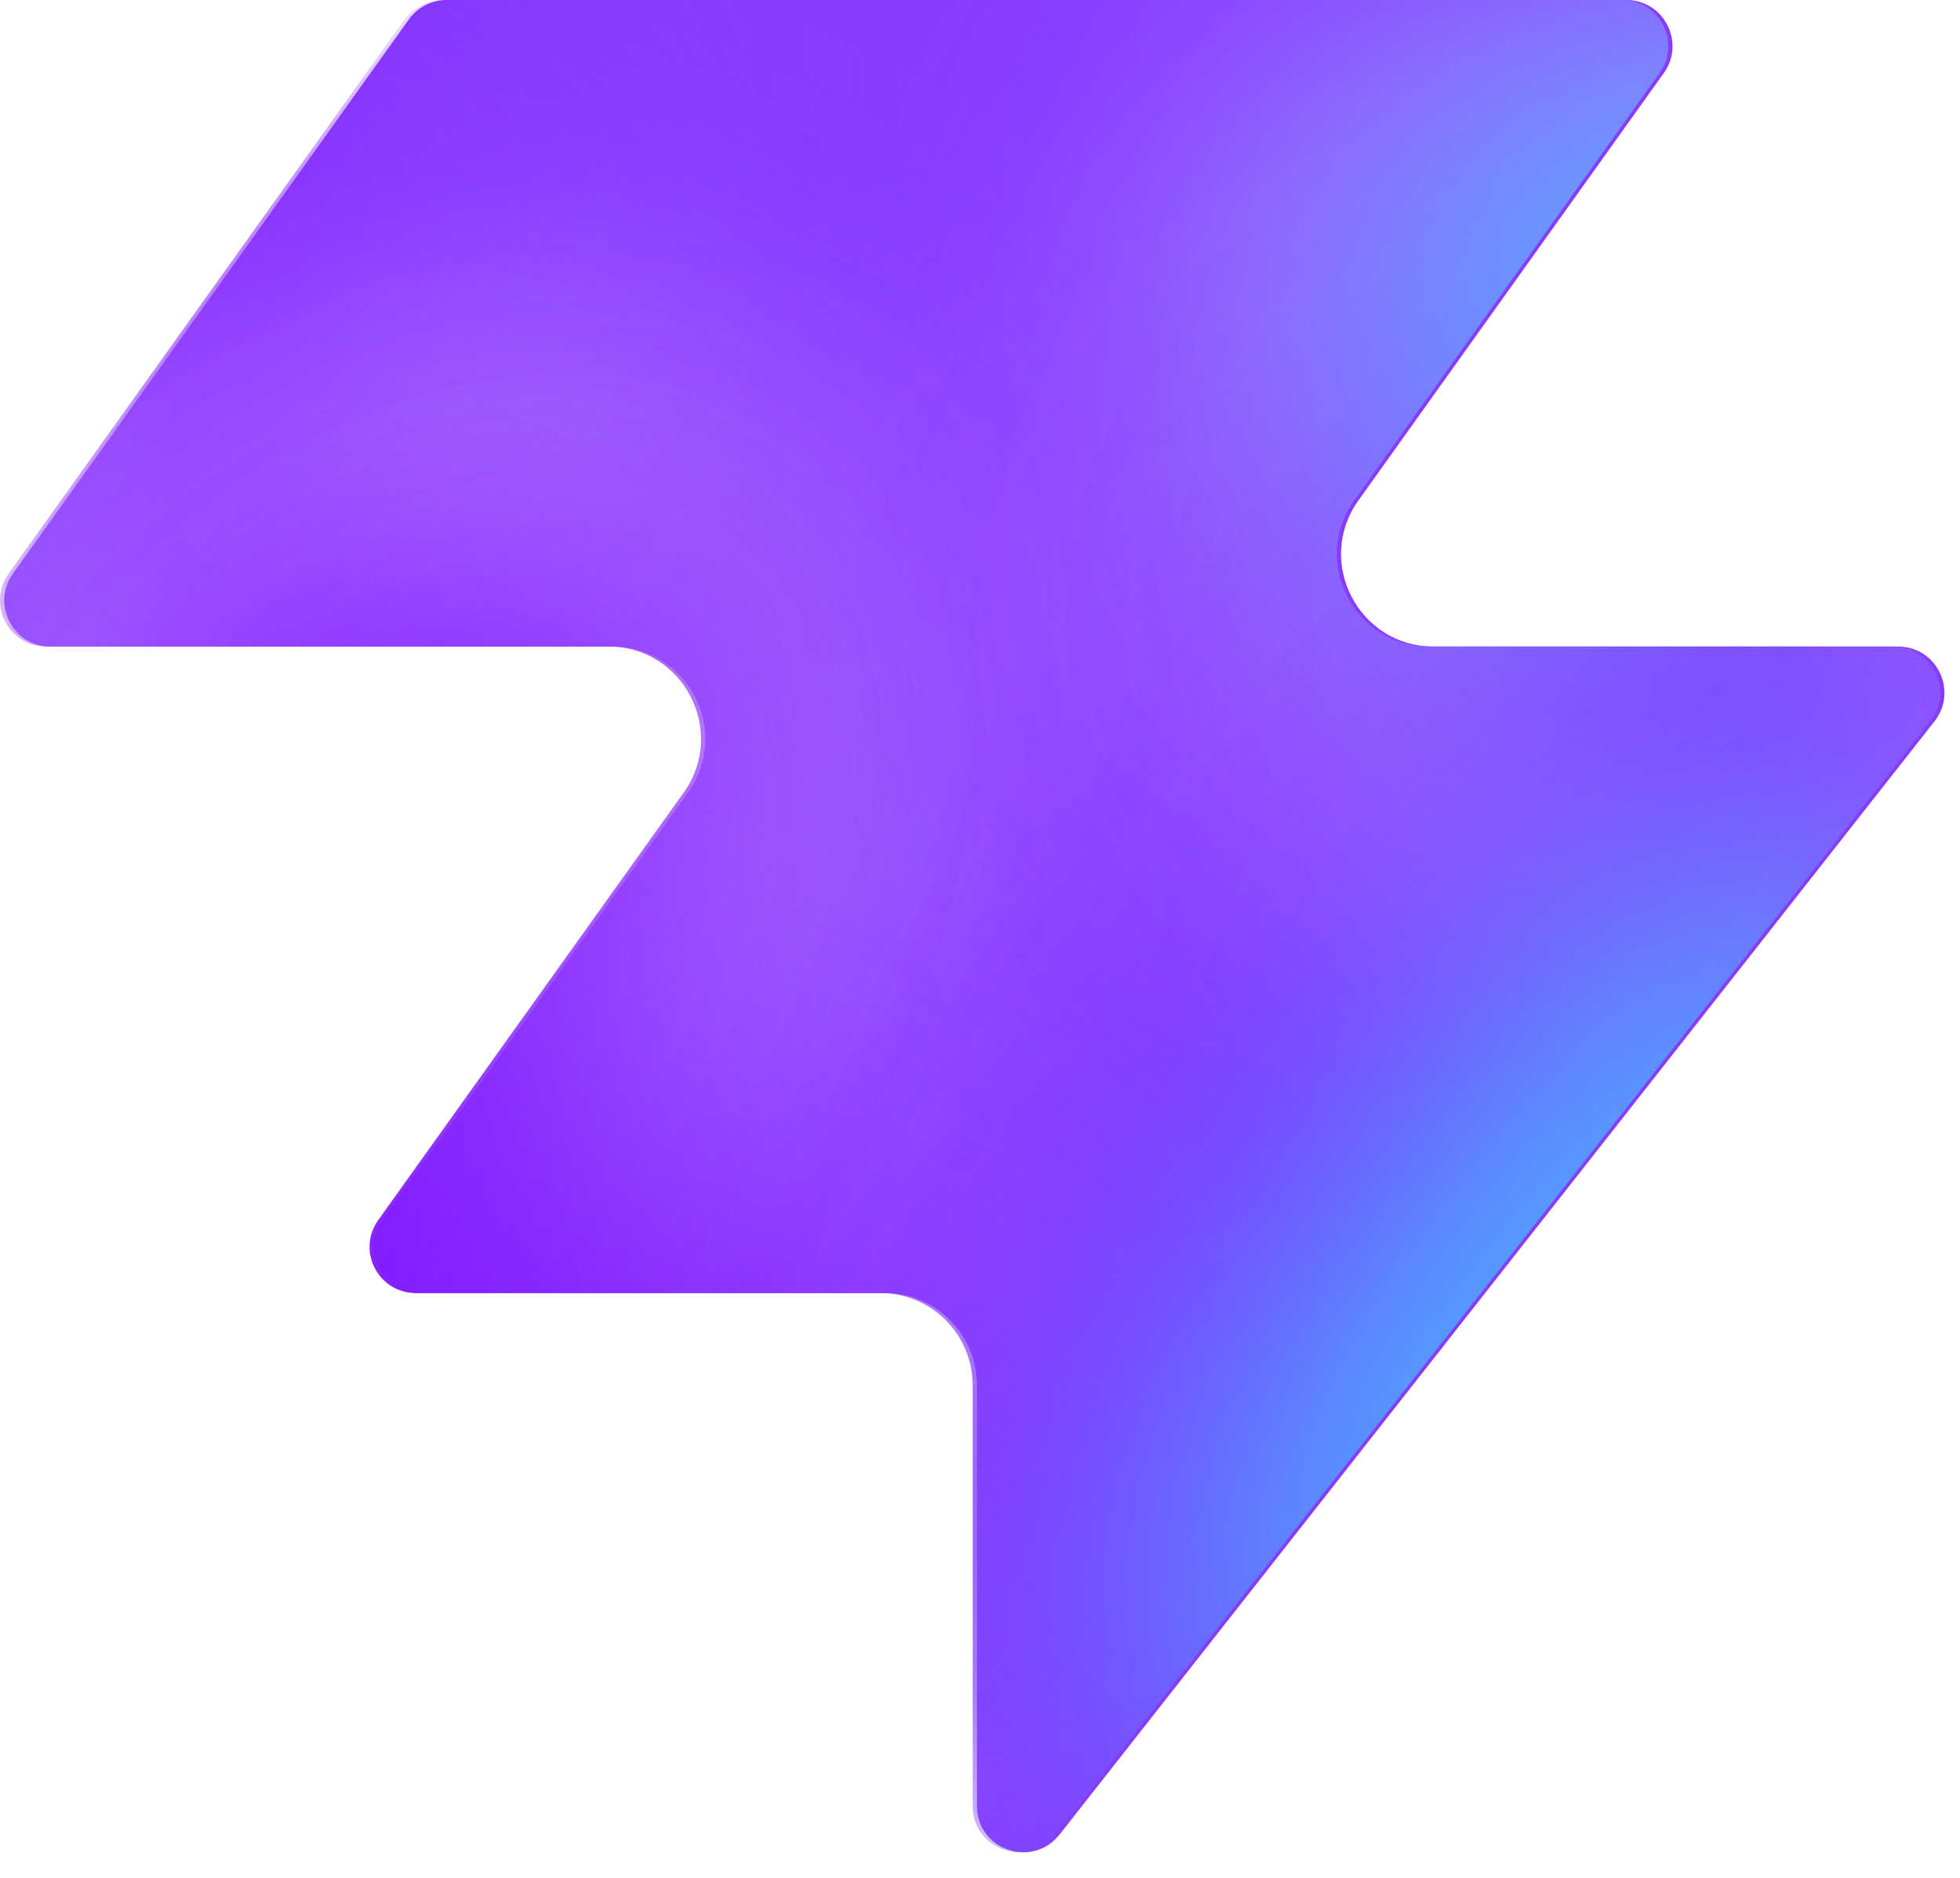
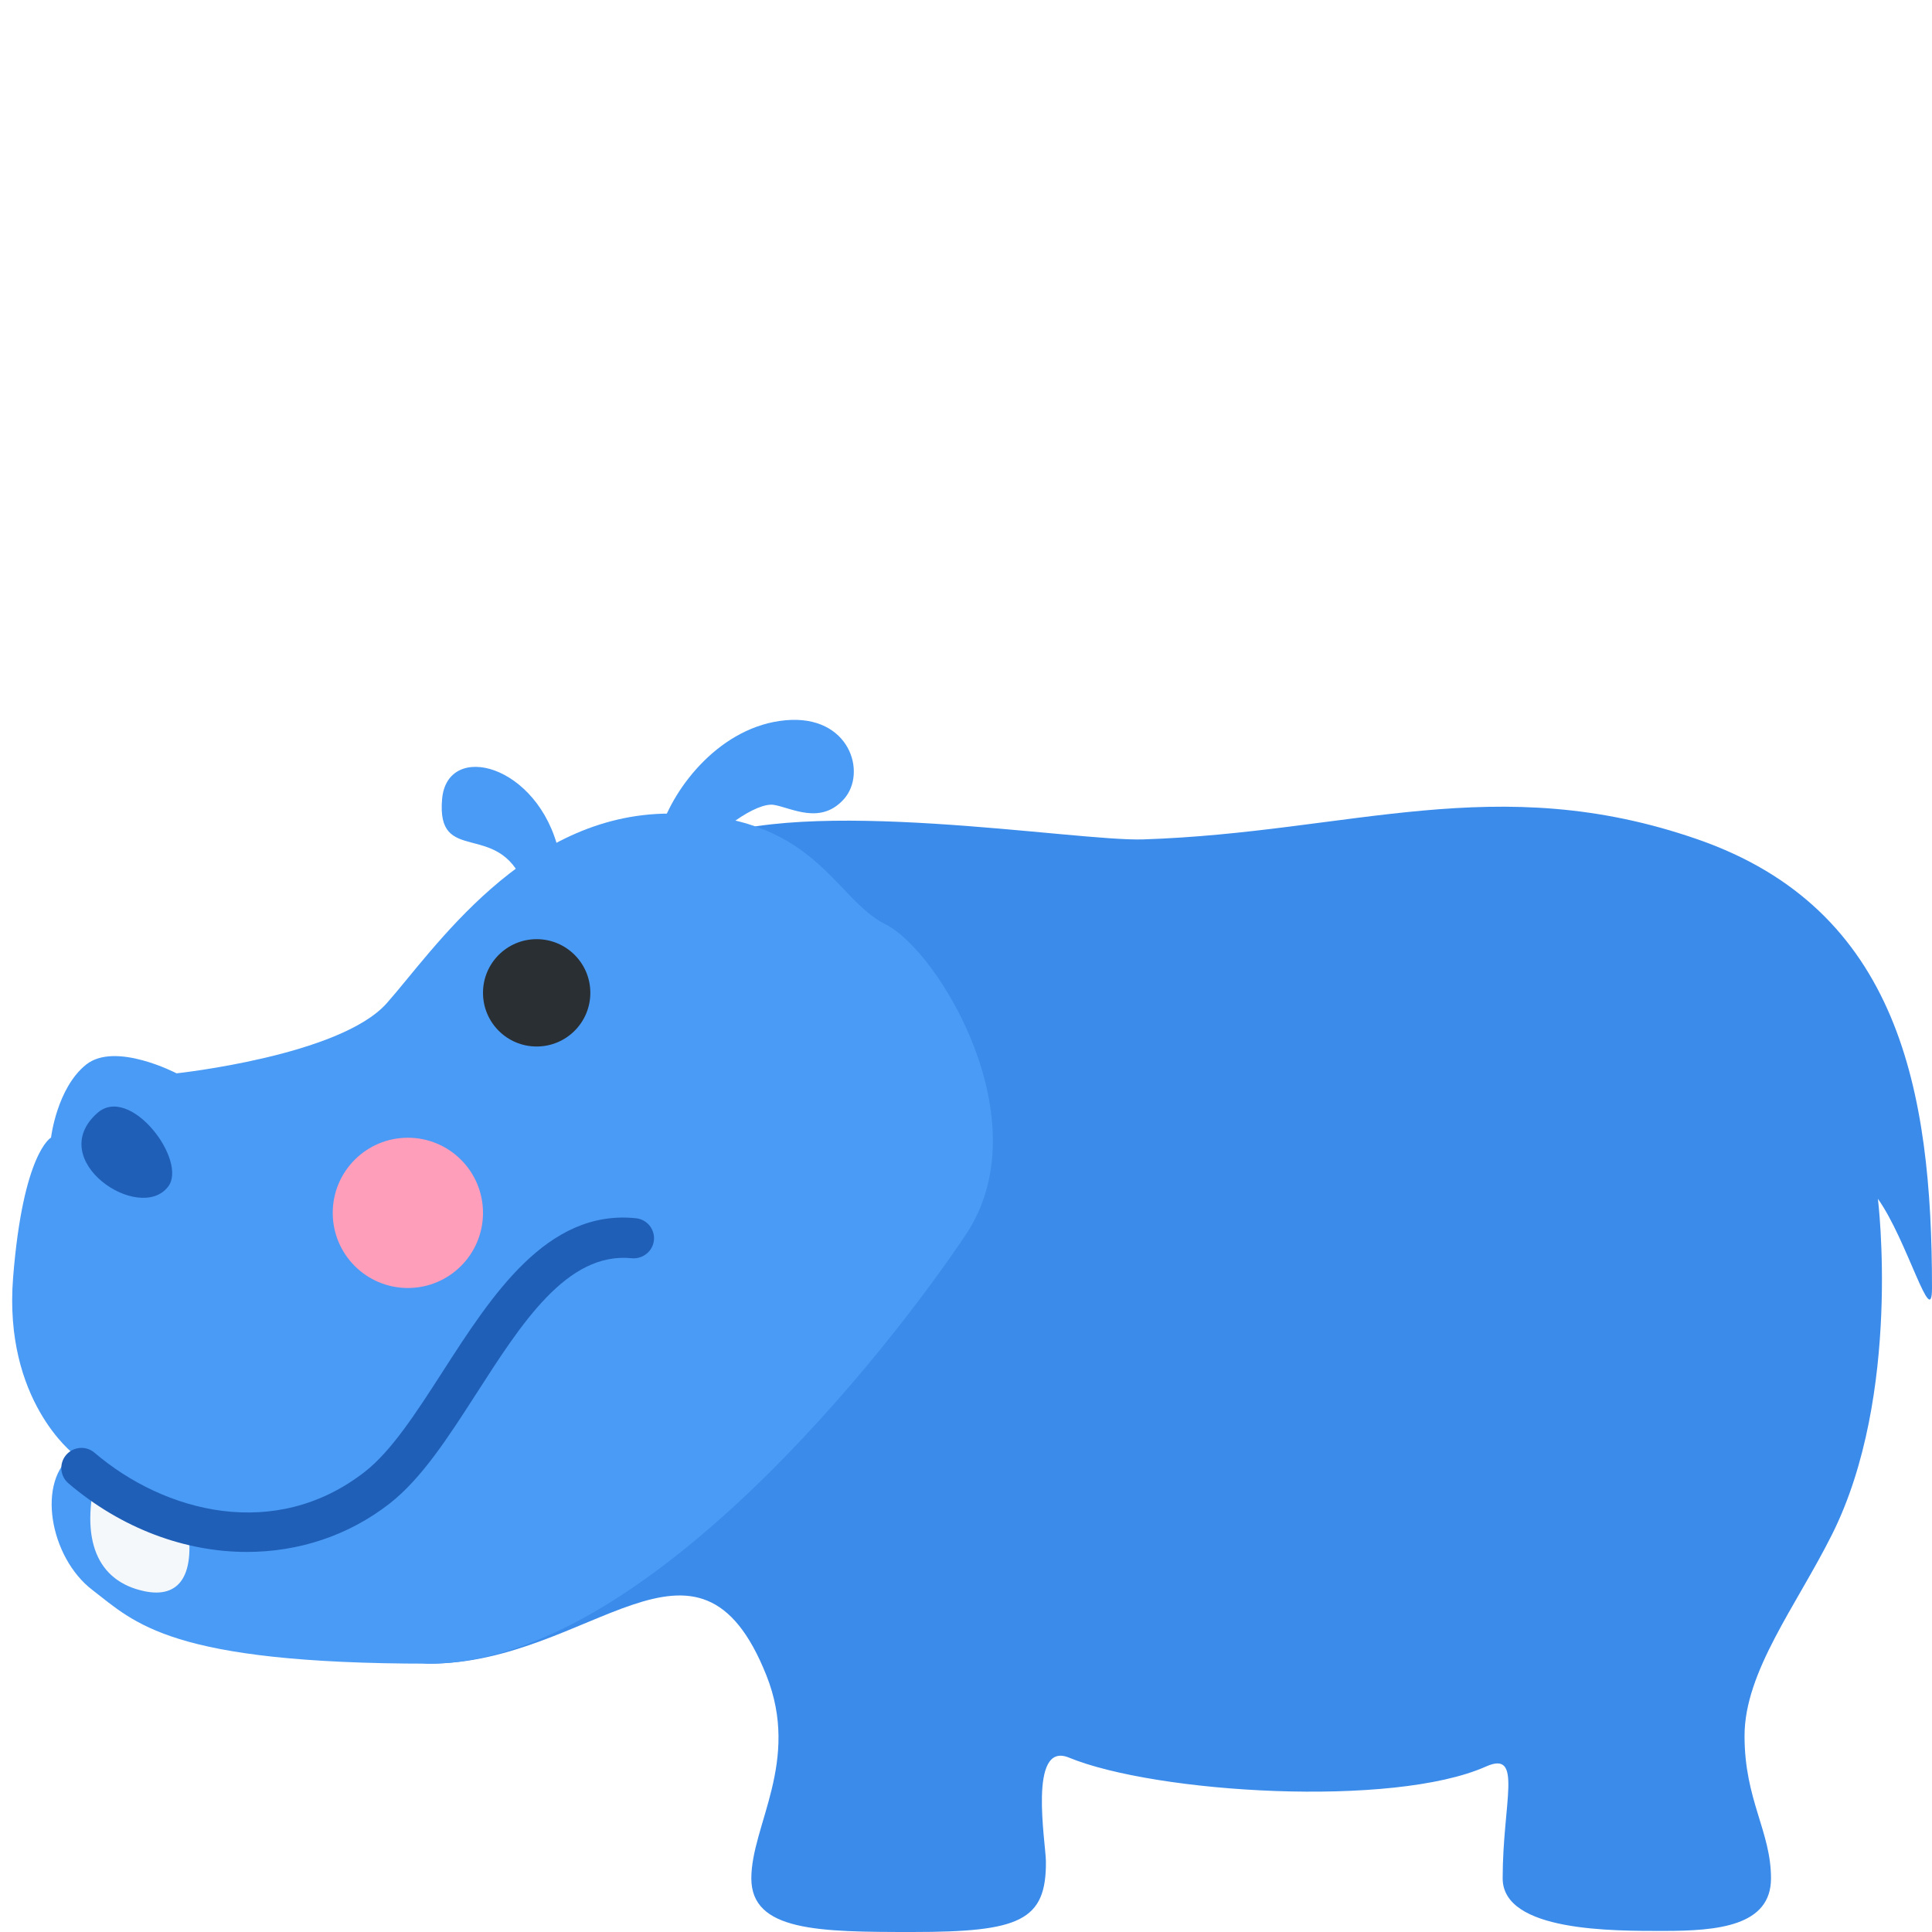
- <svg xmlns="http://www.w3.org/2000/svg" width="48" height="46" fill="none" viewBox="0 0 48 46">
-   <path fill="#863bff" d="M25.946 44.938c-.664.845-2.021.375-2.021-.698V33.937a2.26 2.26 0 0 0-2.262-2.262H10.287c-.92 0-1.456-1.04-.92-1.788l7.48-10.471c1.07-1.497 0-3.578-1.842-3.578H1.237c-.92 0-1.456-1.04-.92-1.788L10.013.474c.214-.297.556-.474.92-.474h28.894c.92 0 1.456 1.04.92 1.788l-7.48 10.471c-1.07 1.498 0 3.579 1.842 3.579h11.377c.943 0 1.473 1.088.89 1.83L25.947 44.94z" style="fill:#863bff;fill:color(display-p3 .525 .23 1);fill-opacity:1" />
-   <mask id="a" width="48" height="46" x="0" y="0" maskUnits="userSpaceOnUse" style="mask-type:alpha">
-     <path fill="#000" d="M25.842 44.938c-.664.844-2.021.375-2.021-.698V33.937a2.26 2.26 0 0 0-2.262-2.262H10.183c-.92 0-1.456-1.04-.92-1.788l7.48-10.471c1.07-1.498 0-3.579-1.842-3.579H1.133c-.92 0-1.456-1.04-.92-1.787L9.91.473c.214-.297.556-.474.92-.474h28.894c.92 0 1.456 1.04.92 1.788l-7.48 10.471c-1.07 1.498 0 3.578 1.842 3.578h11.377c.943 0 1.473 1.088.89 1.832L25.843 44.94z" style="fill:#000;fill-opacity:1" />
-   </mask>
-   <g mask="url(#a)">
-     <g filter="url(#b)">
-       <ellipse cx="5.508" cy="14.704" fill="#ede6ff" rx="5.508" ry="14.704" style="fill:#ede6ff;fill:color(display-p3 .927 .903 1);fill-opacity:1" transform="matrix(.00324 1 1 -.00324 -4.47 31.516)" />
-     </g>
-     <g filter="url(#c)">
-       <ellipse cx="10.399" cy="29.851" fill="#ede6ff" rx="10.399" ry="29.851" style="fill:#ede6ff;fill:color(display-p3 .927 .903 1);fill-opacity:1" transform="matrix(.00324 1 1 -.00324 -39.328 7.883)" />
-     </g>
-     <g filter="url(#d)">
-       <ellipse cx="5.508" cy="30.487" fill="#7e14ff" rx="5.508" ry="30.487" style="fill:#7e14ff;fill:color(display-p3 .492 .077 1);fill-opacity:1" transform="rotate(89.814 -25.913 -14.639)scale(1 -1)" />
-     </g>
-     <g filter="url(#e)">
-       <ellipse cx="5.508" cy="30.599" fill="#7e14ff" rx="5.508" ry="30.599" style="fill:#7e14ff;fill:color(display-p3 .492 .077 1);fill-opacity:1" transform="rotate(89.814 -32.644 -3.334)scale(1 -1)" />
-     </g>
-     <g filter="url(#f)">
-       <ellipse cx="5.508" cy="30.599" fill="#7e14ff" rx="5.508" ry="30.599" style="fill:#7e14ff;fill:color(display-p3 .492 .077 1);fill-opacity:1" transform="matrix(.00324 1 1 -.00324 -34.34 30.47)" />
-     </g>
-     <g filter="url(#g)">
-       <ellipse cx="14.072" cy="22.078" fill="#ede6ff" rx="14.072" ry="22.078" style="fill:#ede6ff;fill:color(display-p3 .927 .903 1);fill-opacity:1" transform="rotate(93.35 24.506 48.493)scale(-1 1)" />
-     </g>
-     <g filter="url(#h)">
-       <ellipse cx="3.47" cy="21.501" fill="#7e14ff" rx="3.47" ry="21.501" style="fill:#7e14ff;fill:color(display-p3 .492 .077 1);fill-opacity:1" transform="rotate(89.009 28.708 47.59)scale(-1 1)" />
-     </g>
-     <g filter="url(#i)">
-       <ellipse cx="3.47" cy="21.501" fill="#7e14ff" rx="3.47" ry="21.501" style="fill:#7e14ff;fill:color(display-p3 .492 .077 1);fill-opacity:1" transform="rotate(89.009 28.708 47.59)scale(-1 1)" />
-     </g>
-     <g filter="url(#j)">
-       <ellipse cx=".387" cy="8.972" fill="#7e14ff" rx="4.407" ry="29.108" style="fill:#7e14ff;fill:color(display-p3 .492 .077 1);fill-opacity:1" transform="rotate(39.51 .387 8.972)" />
-     </g>
-     <g filter="url(#k)">
-       <ellipse cx="47.523" cy="-6.092" fill="#7e14ff" rx="4.407" ry="29.108" style="fill:#7e14ff;fill:color(display-p3 .492 .077 1);fill-opacity:1" transform="rotate(37.892 47.523 -6.092)" />
-     </g>
-     <g filter="url(#l)">
-       <ellipse cx="41.412" cy="6.333" fill="#47bfff" rx="5.971" ry="9.665" style="fill:#47bfff;fill:color(display-p3 .28 .748 1);fill-opacity:1" transform="rotate(37.892 41.412 6.333)" />
-     </g>
-     <g filter="url(#m)">
-       <ellipse cx="-1.879" cy="38.332" fill="#7e14ff" rx="4.407" ry="29.108" style="fill:#7e14ff;fill:color(display-p3 .492 .077 1);fill-opacity:1" transform="rotate(37.892 -1.88 38.332)" />
-     </g>
-     <g filter="url(#n)">
-       <ellipse cx="-1.879" cy="38.332" fill="#7e14ff" rx="4.407" ry="29.108" style="fill:#7e14ff;fill:color(display-p3 .492 .077 1);fill-opacity:1" transform="rotate(37.892 -1.88 38.332)" />
-     </g>
-     <g filter="url(#o)">
-       <ellipse cx="35.651" cy="29.907" fill="#7e14ff" rx="4.407" ry="29.108" style="fill:#7e14ff;fill:color(display-p3 .492 .077 1);fill-opacity:1" transform="rotate(37.892 35.651 29.907)" />
-     </g>
-     <g filter="url(#p)">
-       <ellipse cx="38.418" cy="32.4" fill="#47bfff" rx="5.971" ry="15.297" style="fill:#47bfff;fill:color(display-p3 .28 .748 1);fill-opacity:1" transform="rotate(37.892 38.418 32.4)" />
-     </g>
-   </g>
-   <defs>
-     <filter id="b" width="60.045" height="41.654" x="-19.77" y="16.149" color-interpolation-filters="sRGB" filterUnits="userSpaceOnUse">
-       <feFlood flood-opacity="0" result="BackgroundImageFix" />
-       <feBlend in="SourceGraphic" in2="BackgroundImageFix" result="shape" />
-       <feGaussianBlur result="effect1_foregroundBlur_2002_17158" stdDeviation="7.659" />
-     </filter>
-     <filter id="c" width="90.34" height="51.437" x="-54.613" y="-7.533" color-interpolation-filters="sRGB" filterUnits="userSpaceOnUse">
-       <feFlood flood-opacity="0" result="BackgroundImageFix" />
-       <feBlend in="SourceGraphic" in2="BackgroundImageFix" result="shape" />
-       <feGaussianBlur result="effect1_foregroundBlur_2002_17158" stdDeviation="7.659" />
-     </filter>
-     <filter id="d" width="79.355" height="29.4" x="-49.64" y="2.03" color-interpolation-filters="sRGB" filterUnits="userSpaceOnUse">
-       <feFlood flood-opacity="0" result="BackgroundImageFix" />
-       <feBlend in="SourceGraphic" in2="BackgroundImageFix" result="shape" />
-       <feGaussianBlur result="effect1_foregroundBlur_2002_17158" stdDeviation="4.596" />
-     </filter>
-     <filter id="e" width="79.579" height="29.4" x="-45.045" y="20.029" color-interpolation-filters="sRGB" filterUnits="userSpaceOnUse">
-       <feFlood flood-opacity="0" result="BackgroundImageFix" />
-       <feBlend in="SourceGraphic" in2="BackgroundImageFix" result="shape" />
-       <feGaussianBlur result="effect1_foregroundBlur_2002_17158" stdDeviation="4.596" />
-     </filter>
-     <filter id="f" width="79.579" height="29.4" x="-43.513" y="21.178" color-interpolation-filters="sRGB" filterUnits="userSpaceOnUse">
-       <feFlood flood-opacity="0" result="BackgroundImageFix" />
-       <feBlend in="SourceGraphic" in2="BackgroundImageFix" result="shape" />
-       <feGaussianBlur result="effect1_foregroundBlur_2002_17158" stdDeviation="4.596" />
-     </filter>
-     <filter id="g" width="74.749" height="58.852" x="15.756" y="-17.901" color-interpolation-filters="sRGB" filterUnits="userSpaceOnUse">
-       <feFlood flood-opacity="0" result="BackgroundImageFix" />
-       <feBlend in="SourceGraphic" in2="BackgroundImageFix" result="shape" />
-       <feGaussianBlur result="effect1_foregroundBlur_2002_17158" stdDeviation="7.659" />
-     </filter>
-     <filter id="h" width="61.377" height="25.362" x="23.548" y="2.284" color-interpolation-filters="sRGB" filterUnits="userSpaceOnUse">
-       <feFlood flood-opacity="0" result="BackgroundImageFix" />
-       <feBlend in="SourceGraphic" in2="BackgroundImageFix" result="shape" />
-       <feGaussianBlur result="effect1_foregroundBlur_2002_17158" stdDeviation="4.596" />
-     </filter>
-     <filter id="i" width="61.377" height="25.362" x="23.548" y="2.284" color-interpolation-filters="sRGB" filterUnits="userSpaceOnUse">
-       <feFlood flood-opacity="0" result="BackgroundImageFix" />
-       <feBlend in="SourceGraphic" in2="BackgroundImageFix" result="shape" />
-       <feGaussianBlur result="effect1_foregroundBlur_2002_17158" stdDeviation="4.596" />
-     </filter>
-     <filter id="j" width="56.045" height="63.649" x="-27.636" y="-22.853" color-interpolation-filters="sRGB" filterUnits="userSpaceOnUse">
-       <feFlood flood-opacity="0" result="BackgroundImageFix" />
-       <feBlend in="SourceGraphic" in2="BackgroundImageFix" result="shape" />
-       <feGaussianBlur result="effect1_foregroundBlur_2002_17158" stdDeviation="4.596" />
-     </filter>
-     <filter id="k" width="54.814" height="64.646" x="20.116" y="-38.415" color-interpolation-filters="sRGB" filterUnits="userSpaceOnUse">
-       <feFlood flood-opacity="0" result="BackgroundImageFix" />
-       <feBlend in="SourceGraphic" in2="BackgroundImageFix" result="shape" />
-       <feGaussianBlur result="effect1_foregroundBlur_2002_17158" stdDeviation="4.596" />
-     </filter>
-     <filter id="l" width="33.541" height="35.313" x="24.641" y="-11.323" color-interpolation-filters="sRGB" filterUnits="userSpaceOnUse">
-       <feFlood flood-opacity="0" result="BackgroundImageFix" />
-       <feBlend in="SourceGraphic" in2="BackgroundImageFix" result="shape" />
-       <feGaussianBlur result="effect1_foregroundBlur_2002_17158" stdDeviation="4.596" />
-     </filter>
-     <filter id="m" width="54.814" height="64.646" x="-29.286" y="6.009" color-interpolation-filters="sRGB" filterUnits="userSpaceOnUse">
-       <feFlood flood-opacity="0" result="BackgroundImageFix" />
-       <feBlend in="SourceGraphic" in2="BackgroundImageFix" result="shape" />
-       <feGaussianBlur result="effect1_foregroundBlur_2002_17158" stdDeviation="4.596" />
-     </filter>
-     <filter id="n" width="54.814" height="64.646" x="-29.286" y="6.009" color-interpolation-filters="sRGB" filterUnits="userSpaceOnUse">
-       <feFlood flood-opacity="0" result="BackgroundImageFix" />
-       <feBlend in="SourceGraphic" in2="BackgroundImageFix" result="shape" />
-       <feGaussianBlur result="effect1_foregroundBlur_2002_17158" stdDeviation="4.596" />
-     </filter>
-     <filter id="o" width="54.814" height="64.646" x="8.244" y="-2.416" color-interpolation-filters="sRGB" filterUnits="userSpaceOnUse">
-       <feFlood flood-opacity="0" result="BackgroundImageFix" />
-       <feBlend in="SourceGraphic" in2="BackgroundImageFix" result="shape" />
-       <feGaussianBlur result="effect1_foregroundBlur_2002_17158" stdDeviation="4.596" />
-     </filter>
-     <filter id="p" width="39.409" height="43.623" x="18.713" y="10.588" color-interpolation-filters="sRGB" filterUnits="userSpaceOnUse">
-       <feFlood flood-opacity="0" result="BackgroundImageFix" />
-       <feBlend in="SourceGraphic" in2="BackgroundImageFix" result="shape" />
-       <feGaussianBlur result="effect1_foregroundBlur_2002_17158" stdDeviation="4.596" />
-     </filter>
-   </defs>
+ <svg xmlns="http://www.w3.org/2000/svg" viewBox="0 0 36 36">
+   <path fill="#3B8BEB" d="M13 15.689c1.945-.886 7.032-.006 8.304-.048 3.861-.127 6.58-1.305 10.332 0C35.388 16.946 36 20.327 36 24c0 .816-.465-.9-1.008-1.662 0 0 .451 3.643-.854 6.253-.664 1.328-1.631 2.557-1.631 3.753-.001 1.197.493 1.78.493 2.656 0 .892-1 .98-2 .98-.926 0-3 .02-3-.98 0-1.423.385-2.394-.312-2.083-1.729.771-6.146.5-7.771-.167-.766-.314-.43 1.598-.428 1.932C19.499 35.795 19 36 17 36c-1.741 0-3-.012-3-1s.919-2.179.281-3.781C13 28 11 31 7.999 31 5.031 31 13 15.689 13 15.689z" />
+   <path fill="#4A9BF5" d="M3.29 20s3.045-.326 3.915-1.305c.87-.979 2.556-3.535 5.275-3.535s3.045 1.577 4.024 2.066c.978.49 2.91 3.653 1.496 5.774s-6 8-10 8c-4.84 0-5.485-.764-6.281-1.375-.792-.607-1.051-2.042-.344-2.531 0 0-1.312-1-1.131-3.287.185-2.331.707-2.61.707-2.61s.109-.924.653-1.359C2.148 19.402 3.29 20 3.29 20z" />
+   <path fill="#F5F8FA" d="M2.691 29.65c.629.132.992-.253.777-1.4-.657.047-1.663-.816-1.663-.816-.327 1.268.012 2.032.886 2.216z" />
+   <path fill="#1F5FB8" d="M4.601 28.918c-1.148 0-2.333-.432-3.327-1.279-.157-.135-.176-.371-.042-.528.135-.157.372-.177.529-.042 1.306 1.115 3.371 1.657 5.039.354.497-.388.958-1.104 1.446-1.861.912-1.416 1.945-3.033 3.602-2.862.207.02.357.203.337.409-.02.205-.205.353-.409.337-1.212-.127-2.066 1.226-2.9 2.522-.523.812-1.017 1.58-1.614 2.047-.774.604-1.705.903-2.661.903z" />
+   <path fill="#1F5FB8" d="M1.813 20.74c.611-.543 1.694.891 1.318 1.374-.535.687-2.308-.494-1.318-1.374z" />
+   <circle fill="#FF9EBB" cx="7.6" cy="22.6" r="1.4" />
+   <circle fill="#292F33" cx="10" cy="18.5" r="1" />
+   <path fill="#4A9BF5" d="M8.238 14.889c.095-1.09 1.794-.653 2.175.979s-.42 1.168-.653.598c-.489-1.197-1.631-.327-1.522-1.577zm4.062.598c.258-.84 1.142-1.958 2.338-2.066 1.196-.109 1.523.979 1.088 1.468-.435.489-.979.163-1.305.109s-1.088.489-1.414.979c-.326.489-.924.217-.707-.49z" />
</svg>
